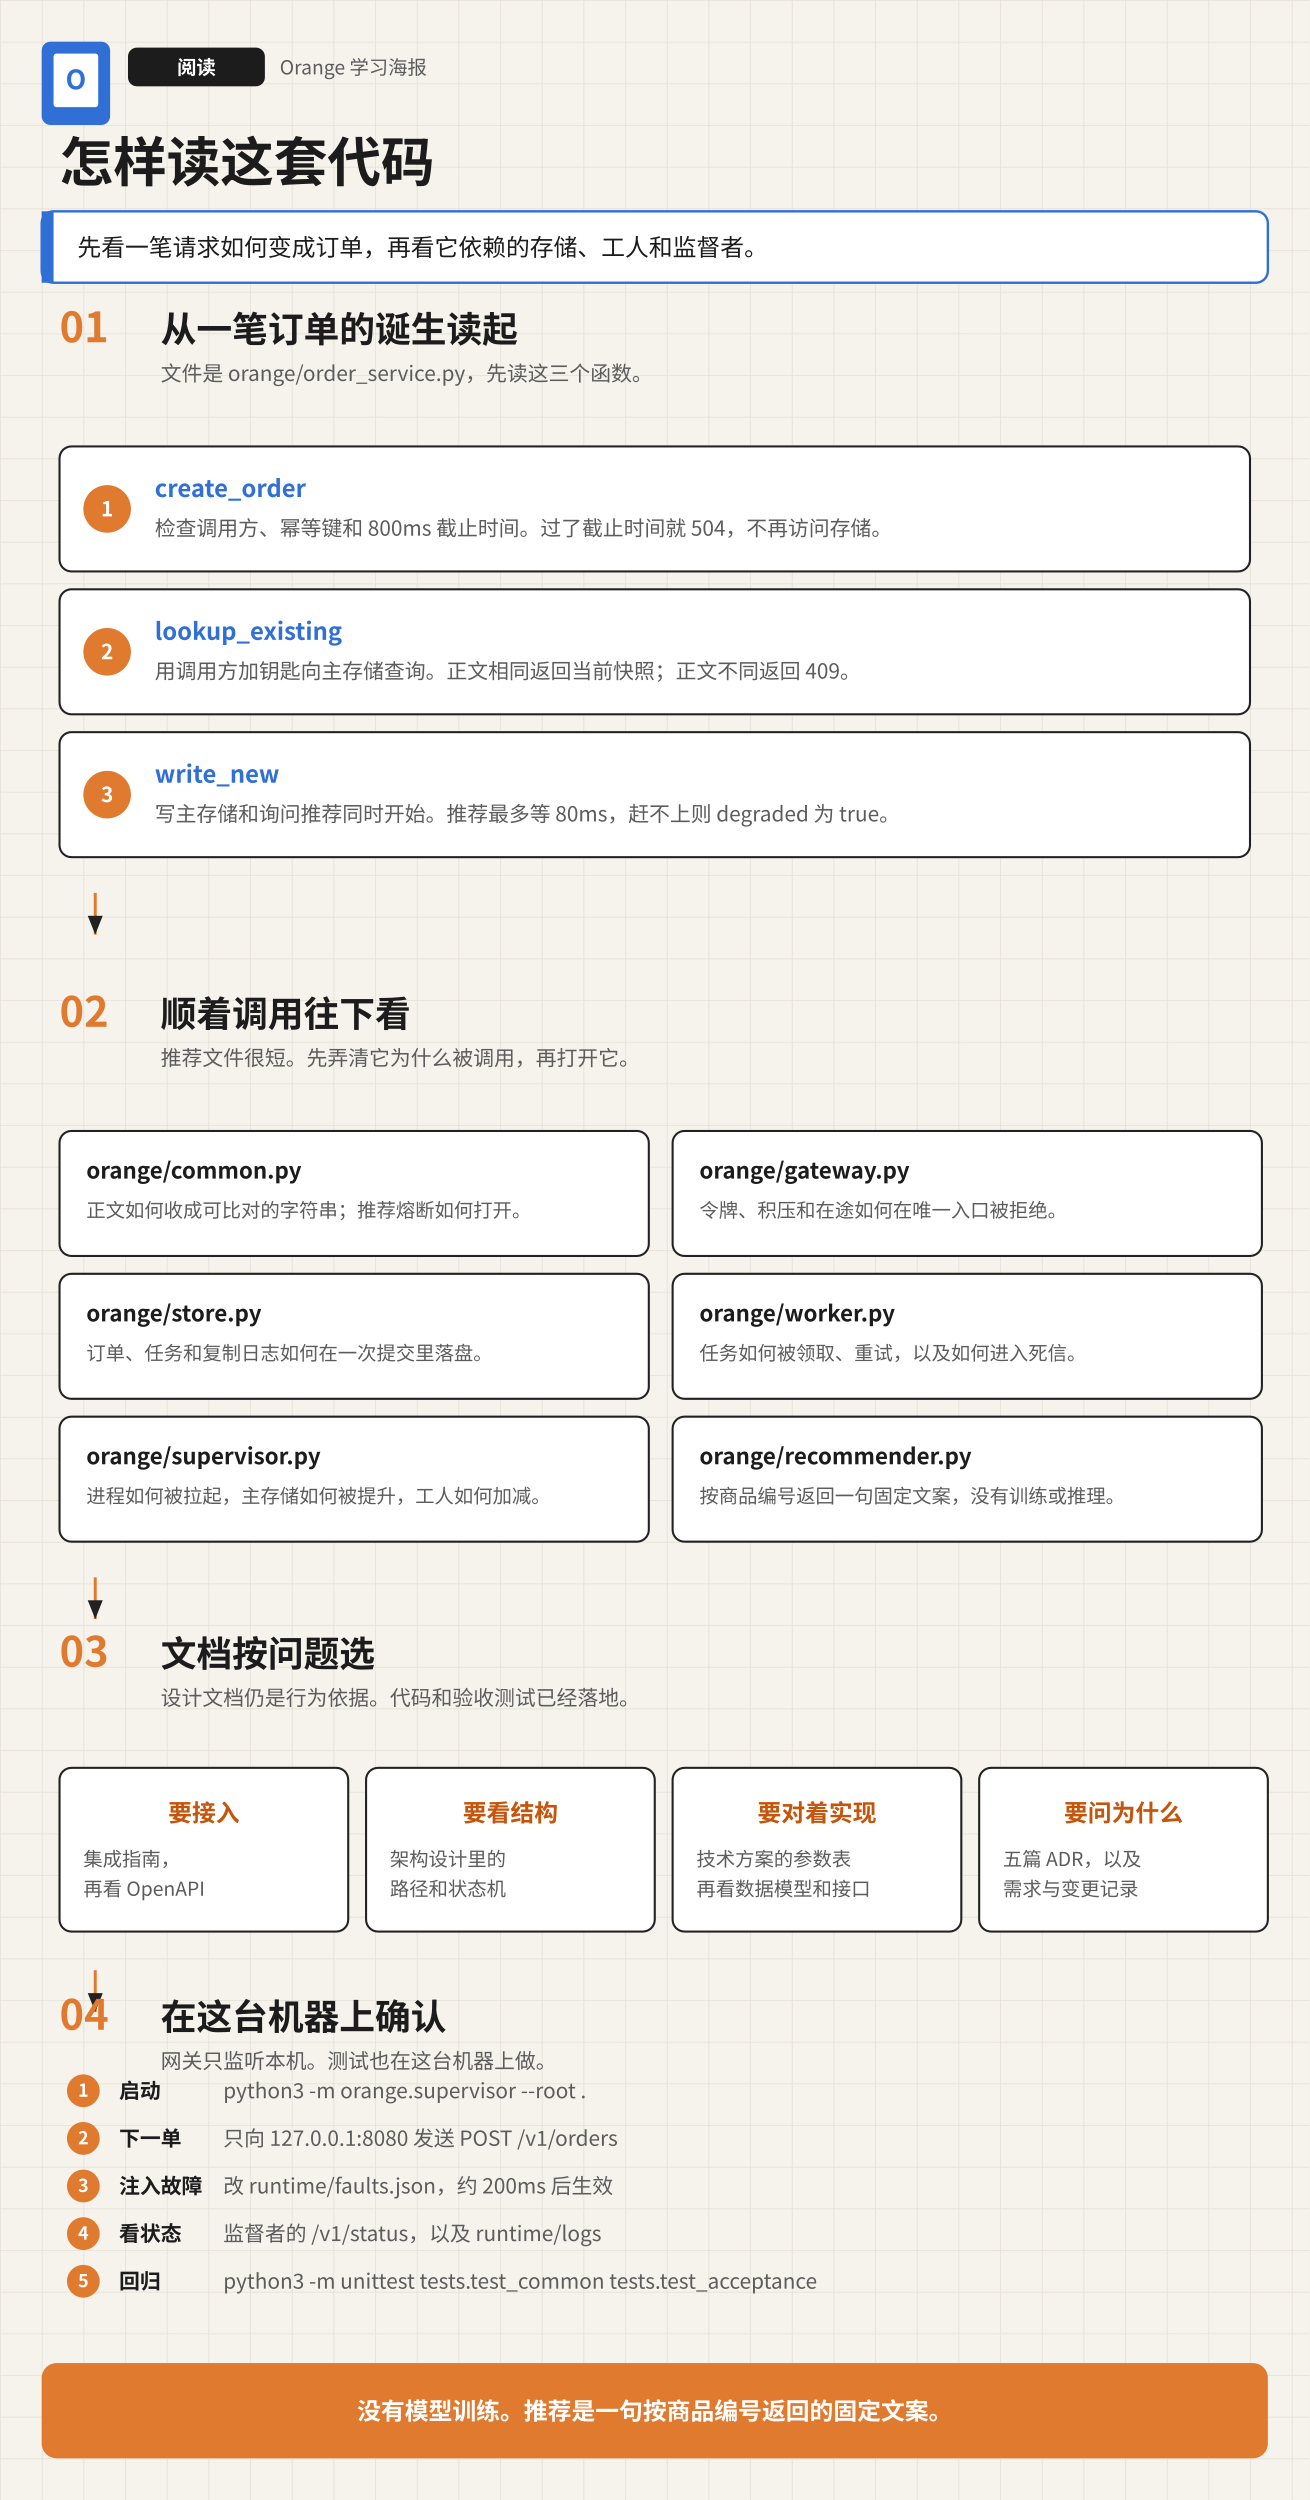
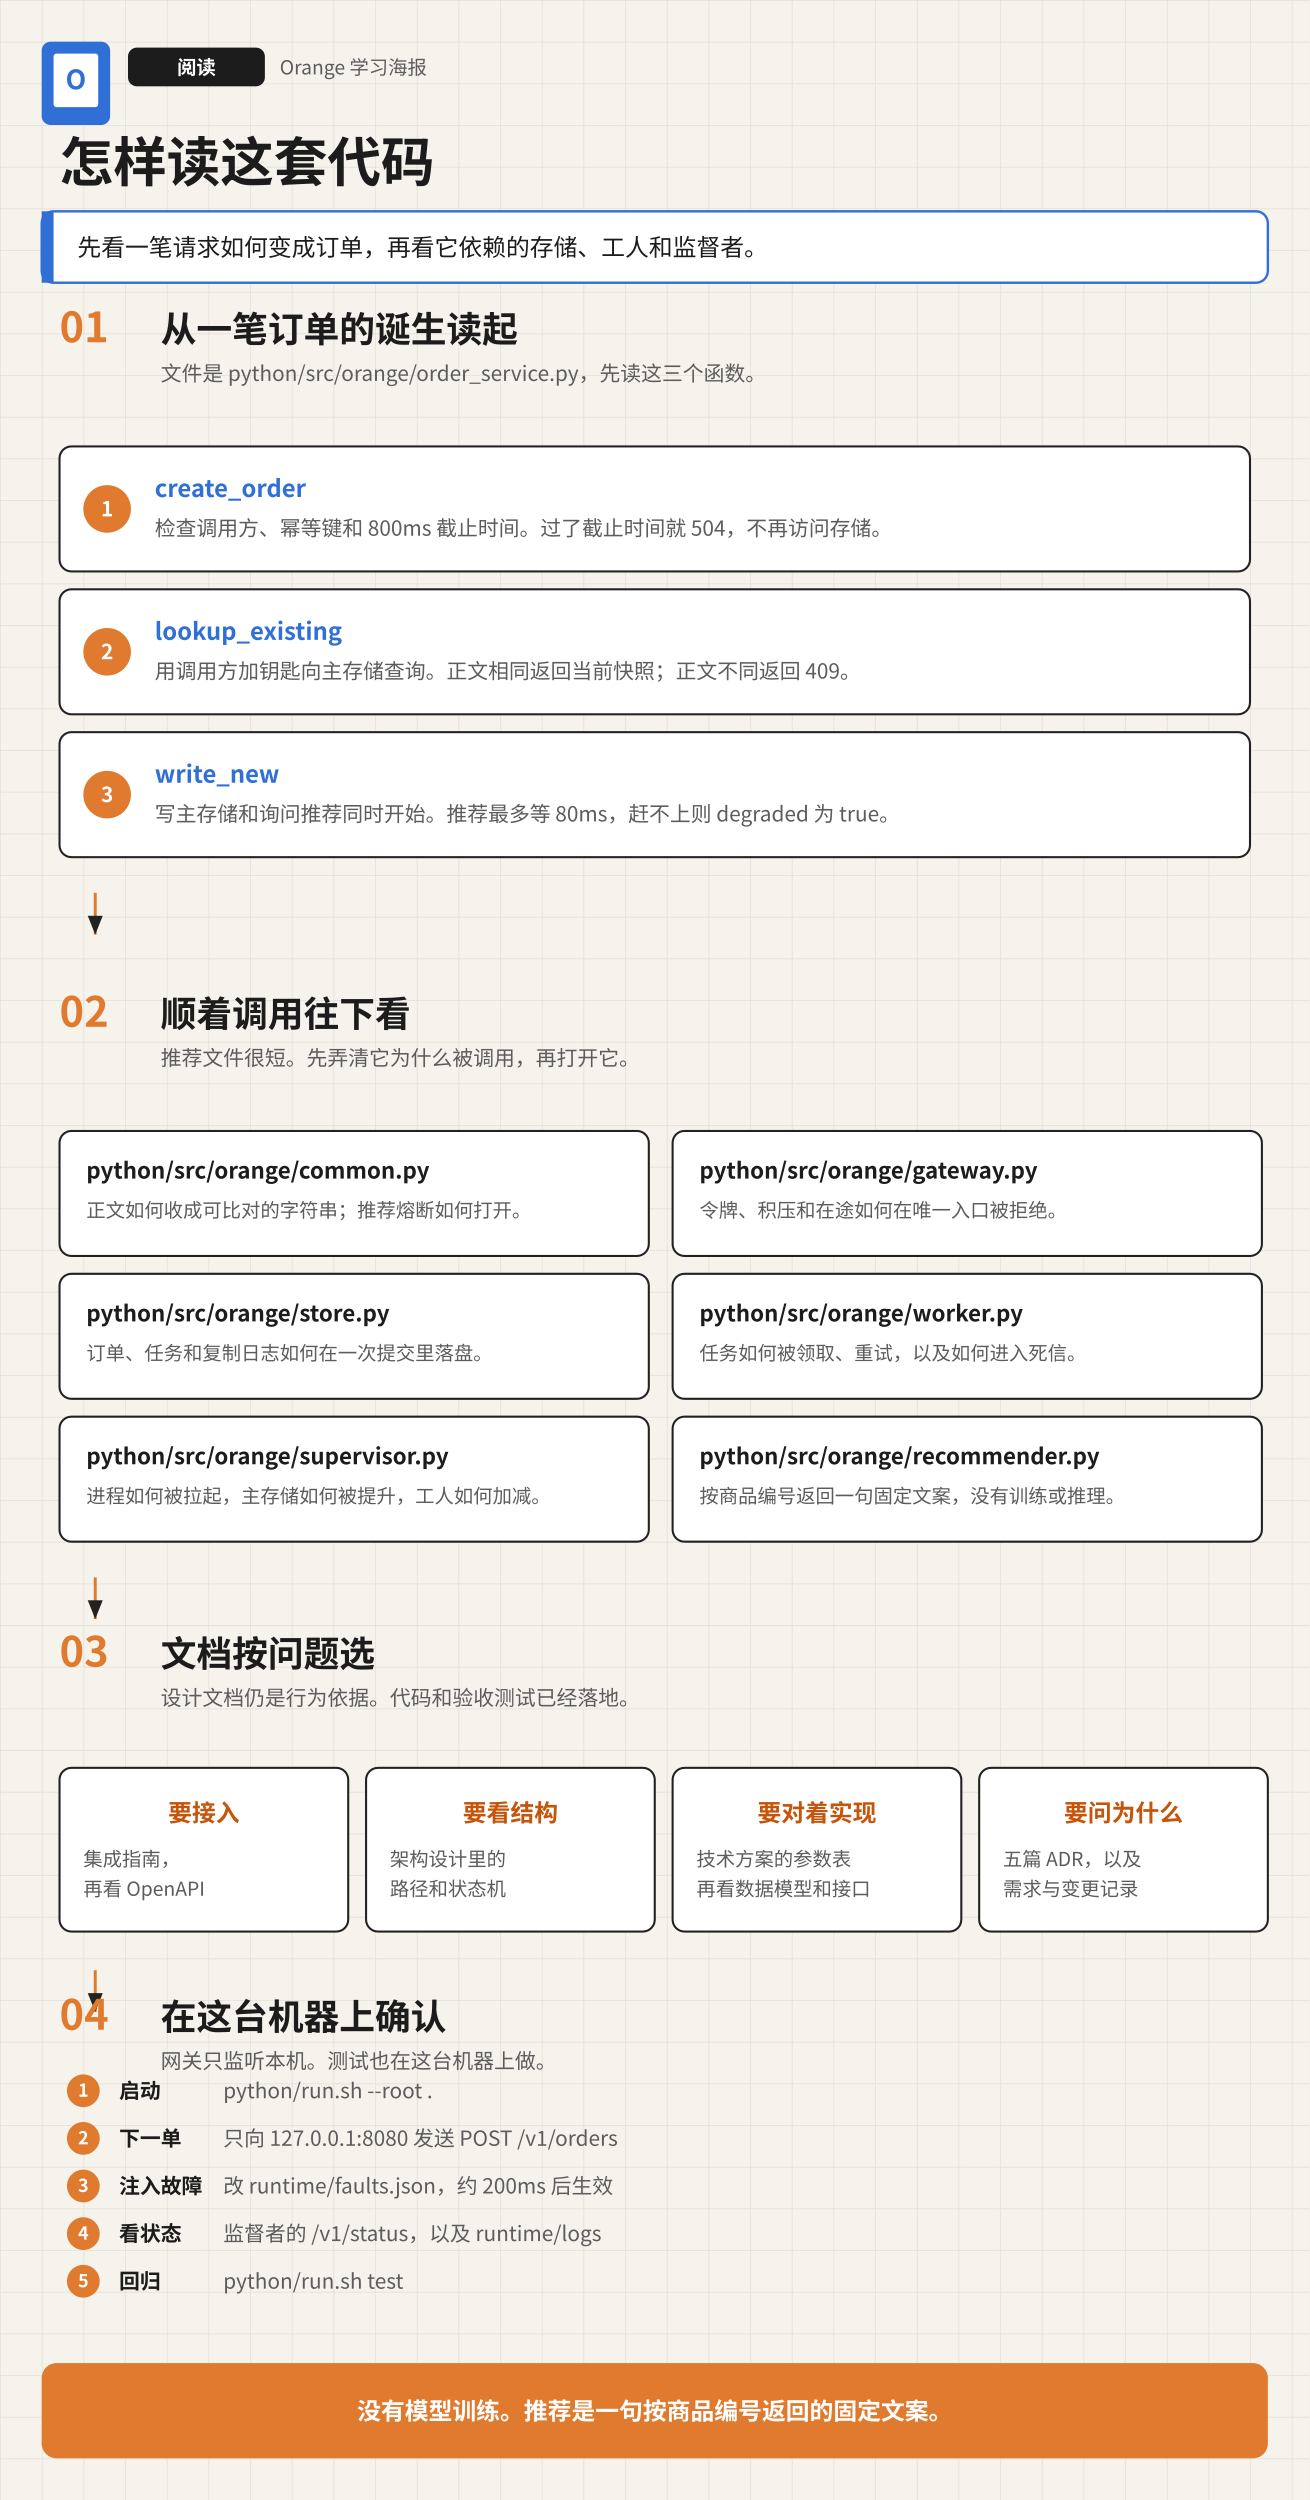
<svg xmlns="http://www.w3.org/2000/svg" viewBox="0 0 880 1680" width="880" height="1680" role="img">
  <defs>
    <pattern id="grid" width="28" height="28" patternUnits="userSpaceOnUse">
      <path d="M 28 0 L 0 0 0 28" fill="none" stroke="#e4e0d6" stroke-width="1" />
    </pattern>
    <marker id="arrow" viewBox="0 0 10 10" refX="9" refY="5" markerWidth="7" markerHeight="7" orient="auto">
      <path d="M 0 1.4 L 9 5 L 0 8.6 z" fill="#222222" />
    </marker>
    <marker id="arrow-muted" viewBox="0 0 10 10" refX="9" refY="5" markerWidth="7" markerHeight="7" orient="auto">
      <path d="M 0 1.4 L 9 5 L 0 8.6 z" fill="#777777" />
    </marker>
  </defs>
  <rect width="880" height="1680" fill="#f6f3ec" />
  <rect width="880" height="1680" fill="url(#grid)" />
  <rect x="28" y="28" width="46" height="56" rx="6" fill="#2f6fd6" />
  <rect x="36" y="36" width="30" height="36" rx="2" fill="#ffffff" />
  <text x="51" y="60" font-size="18" fill="#2f6fd6" text-anchor="middle" font-weight="700" font-family="Noto Sans CJK SC, Noto Sans CJK JP, sans-serif">O</text>
  <rect x="86" y="32" width="92" height="26" rx="6" fill="#1c1c1c" />
  <text x="132" y="50" font-size="13" fill="#ffffff" text-anchor="middle" font-weight="600" font-family="Noto Sans CJK SC, Noto Sans CJK JP, sans-serif">阅读</text>
  <text x="188" y="50" font-size="13" fill="#5c5c5c" text-anchor="start" font-weight="500" font-family="Noto Sans CJK SC, Noto Sans CJK JP, sans-serif">Orange 学习海报</text>
  <text x="40" y="122" font-size="36" fill="#1c1c1c" text-anchor="start" font-weight="700" font-family="Noto Sans CJK SC, Noto Sans CJK JP, sans-serif">怎样读这套代码</text>
  <rect x="28" y="142" width="824" height="48" rx="8" fill="#ffffff" stroke="#2f6fd6" stroke-width="1.6" />
  <rect x="28" y="142" width="8" height="48" fill="#2f6fd6" />
  <text x="52" y="172" font-size="16" fill="#1c1c1c" text-anchor="start" font-weight="500" font-family="Noto Sans CJK SC, Noto Sans CJK JP, sans-serif">先看一笔请求如何变成订单，再看它依赖的存储、工人和监督者。</text>
  <text x="40" y="230" font-size="28" fill="#e07a2f" text-anchor="start" font-weight="700" font-family="Noto Sans CJK SC, Noto Sans CJK JP, sans-serif">01</text>
  <text x="108" y="230" font-size="24" fill="#1c1c1c" text-anchor="start" font-weight="700" font-family="Noto Sans CJK SC, Noto Sans CJK JP, sans-serif">从一笔订单的诞生读起</text>
-   <text x="108" y="256" font-size="14" fill="#5c5c5c" text-anchor="start" font-weight="400" font-family="Noto Sans CJK SC, Noto Sans CJK JP, sans-serif">文件是 orange/order_service.py，先读这三个函数。</text>
+   <text x="108" y="256" font-size="14" fill="#5c5c5c" text-anchor="start" font-weight="400" font-family="Noto Sans CJK SC, Noto Sans CJK JP, sans-serif">文件是 python/src/orange/order_service.py，先读这三个函数。</text>
  <rect x="40" y="300" width="800" height="84" rx="8" fill="#ffffff" stroke="#222222" stroke-width="1.4" />
  <circle cx="72" cy="342" r="16" fill="#e07a2f" />
  <text x="72" y="347" font-size="14" fill="#fff" text-anchor="middle" font-weight="700" font-family="Noto Sans CJK SC, Noto Sans CJK JP, sans-serif">1</text>
  <text x="104" y="334" font-size="16" fill="#2f6fd6" text-anchor="start" font-weight="700" font-family="Noto Sans CJK SC, Noto Sans CJK JP, sans-serif">create_order</text>
  <text x="104" y="360" font-size="14" fill="#5c5c5c" text-anchor="start" font-weight="400" font-family="Noto Sans CJK SC, Noto Sans CJK JP, sans-serif">检查调用方、幂等键和 800ms 截止时间。过了截止时间就 504，不再访问存储。</text>
  <rect x="40" y="396" width="800" height="84" rx="8" fill="#ffffff" stroke="#222222" stroke-width="1.4" />
  <circle cx="72" cy="438" r="16" fill="#e07a2f" />
  <text x="72" y="443" font-size="14" fill="#fff" text-anchor="middle" font-weight="700" font-family="Noto Sans CJK SC, Noto Sans CJK JP, sans-serif">2</text>
  <text x="104" y="430" font-size="16" fill="#2f6fd6" text-anchor="start" font-weight="700" font-family="Noto Sans CJK SC, Noto Sans CJK JP, sans-serif">lookup_existing</text>
  <text x="104" y="456" font-size="14" fill="#5c5c5c" text-anchor="start" font-weight="400" font-family="Noto Sans CJK SC, Noto Sans CJK JP, sans-serif">用调用方加钥匙向主存储查询。正文相同返回当前快照；正文不同返回 409。</text>
  <rect x="40" y="492" width="800" height="84" rx="8" fill="#ffffff" stroke="#222222" stroke-width="1.4" />
  <circle cx="72" cy="534" r="16" fill="#e07a2f" />
  <text x="72" y="539" font-size="14" fill="#fff" text-anchor="middle" font-weight="700" font-family="Noto Sans CJK SC, Noto Sans CJK JP, sans-serif">3</text>
  <text x="104" y="526" font-size="16" fill="#2f6fd6" text-anchor="start" font-weight="700" font-family="Noto Sans CJK SC, Noto Sans CJK JP, sans-serif">write_new</text>
  <text x="104" y="552" font-size="14" fill="#5c5c5c" text-anchor="start" font-weight="400" font-family="Noto Sans CJK SC, Noto Sans CJK JP, sans-serif">写主存储和询问推荐同时开始。推荐最多等 80ms，赶不上则 degraded 为 true。</text>
  <line x1="64" y1="600" x2="64" y2="628" stroke="#e07a2f" stroke-width="2" marker-end="url(#arrow)" />
  <text x="40" y="690" font-size="28" fill="#e07a2f" text-anchor="start" font-weight="700" font-family="Noto Sans CJK SC, Noto Sans CJK JP, sans-serif">02</text>
  <text x="108" y="690" font-size="24" fill="#1c1c1c" text-anchor="start" font-weight="700" font-family="Noto Sans CJK SC, Noto Sans CJK JP, sans-serif">顺着调用往下看</text>
  <text x="108" y="716" font-size="14" fill="#5c5c5c" text-anchor="start" font-weight="400" font-family="Noto Sans CJK SC, Noto Sans CJK JP, sans-serif">推荐文件很短。先弄清它为什么被调用，再打开它。</text>
  <rect x="40" y="760" width="396" height="84" rx="8" fill="#ffffff" stroke="#222222" stroke-width="1.4" />
-   <text x="58" y="792" font-size="15" fill="#1c1c1c" text-anchor="start" font-weight="700" font-family="Noto Sans CJK SC, Noto Sans CJK JP, sans-serif">orange/common.py</text>
+   <text x="58" y="792" font-size="15" fill="#1c1c1c" text-anchor="start" font-weight="700" font-family="Noto Sans CJK SC, Noto Sans CJK JP, sans-serif">python/src/orange/common.py</text>
  <text x="58" y="818" font-size="13" fill="#5c5c5c" text-anchor="start" font-weight="400" font-family="Noto Sans CJK SC, Noto Sans CJK JP, sans-serif">正文如何收成可比对的字符串；推荐熔断如何打开。</text>
  <rect x="452" y="760" width="396" height="84" rx="8" fill="#ffffff" stroke="#222222" stroke-width="1.4" />
-   <text x="470" y="792" font-size="15" fill="#1c1c1c" text-anchor="start" font-weight="700" font-family="Noto Sans CJK SC, Noto Sans CJK JP, sans-serif">orange/gateway.py</text>
+   <text x="470" y="792" font-size="15" fill="#1c1c1c" text-anchor="start" font-weight="700" font-family="Noto Sans CJK SC, Noto Sans CJK JP, sans-serif">python/src/orange/gateway.py</text>
  <text x="470" y="818" font-size="13" fill="#5c5c5c" text-anchor="start" font-weight="400" font-family="Noto Sans CJK SC, Noto Sans CJK JP, sans-serif">令牌、积压和在途如何在唯一入口被拒绝。</text>
  <rect x="40" y="856" width="396" height="84" rx="8" fill="#ffffff" stroke="#222222" stroke-width="1.4" />
-   <text x="58" y="888" font-size="15" fill="#1c1c1c" text-anchor="start" font-weight="700" font-family="Noto Sans CJK SC, Noto Sans CJK JP, sans-serif">orange/store.py</text>
+   <text x="58" y="888" font-size="15" fill="#1c1c1c" text-anchor="start" font-weight="700" font-family="Noto Sans CJK SC, Noto Sans CJK JP, sans-serif">python/src/orange/store.py</text>
  <text x="58" y="914" font-size="13" fill="#5c5c5c" text-anchor="start" font-weight="400" font-family="Noto Sans CJK SC, Noto Sans CJK JP, sans-serif">订单、任务和复制日志如何在一次提交里落盘。</text>
  <rect x="452" y="856" width="396" height="84" rx="8" fill="#ffffff" stroke="#222222" stroke-width="1.4" />
-   <text x="470" y="888" font-size="15" fill="#1c1c1c" text-anchor="start" font-weight="700" font-family="Noto Sans CJK SC, Noto Sans CJK JP, sans-serif">orange/worker.py</text>
+   <text x="470" y="888" font-size="15" fill="#1c1c1c" text-anchor="start" font-weight="700" font-family="Noto Sans CJK SC, Noto Sans CJK JP, sans-serif">python/src/orange/worker.py</text>
  <text x="470" y="914" font-size="13" fill="#5c5c5c" text-anchor="start" font-weight="400" font-family="Noto Sans CJK SC, Noto Sans CJK JP, sans-serif">任务如何被领取、重试，以及如何进入死信。</text>
  <rect x="40" y="952" width="396" height="84" rx="8" fill="#ffffff" stroke="#222222" stroke-width="1.4" />
-   <text x="58" y="984" font-size="15" fill="#1c1c1c" text-anchor="start" font-weight="700" font-family="Noto Sans CJK SC, Noto Sans CJK JP, sans-serif">orange/supervisor.py</text>
+   <text x="58" y="984" font-size="15" fill="#1c1c1c" text-anchor="start" font-weight="700" font-family="Noto Sans CJK SC, Noto Sans CJK JP, sans-serif">python/src/orange/supervisor.py</text>
  <text x="58" y="1010" font-size="13" fill="#5c5c5c" text-anchor="start" font-weight="400" font-family="Noto Sans CJK SC, Noto Sans CJK JP, sans-serif">进程如何被拉起，主存储如何被提升，工人如何加减。</text>
  <rect x="452" y="952" width="396" height="84" rx="8" fill="#ffffff" stroke="#222222" stroke-width="1.4" />
-   <text x="470" y="984" font-size="15" fill="#1c1c1c" text-anchor="start" font-weight="700" font-family="Noto Sans CJK SC, Noto Sans CJK JP, sans-serif">orange/recommender.py</text>
+   <text x="470" y="984" font-size="15" fill="#1c1c1c" text-anchor="start" font-weight="700" font-family="Noto Sans CJK SC, Noto Sans CJK JP, sans-serif">python/src/orange/recommender.py</text>
  <text x="470" y="1010" font-size="13" fill="#5c5c5c" text-anchor="start" font-weight="400" font-family="Noto Sans CJK SC, Noto Sans CJK JP, sans-serif">按商品编号返回一句固定文案，没有训练或推理。</text>
  <line x1="64" y1="1060" x2="64" y2="1088" stroke="#e07a2f" stroke-width="2" marker-end="url(#arrow)" />
  <text x="40" y="1120" font-size="28" fill="#e07a2f" text-anchor="start" font-weight="700" font-family="Noto Sans CJK SC, Noto Sans CJK JP, sans-serif">03</text>
  <text x="108" y="1120" font-size="24" fill="#1c1c1c" text-anchor="start" font-weight="700" font-family="Noto Sans CJK SC, Noto Sans CJK JP, sans-serif">文档按问题选</text>
  <text x="108" y="1146" font-size="14" fill="#5c5c5c" text-anchor="start" font-weight="400" font-family="Noto Sans CJK SC, Noto Sans CJK JP, sans-serif">设计文档仍是行为依据。代码和验收测试已经落地。</text>
  <rect x="40" y="1188" width="194" height="110" rx="8" fill="#ffffff" stroke="#222222" stroke-width="1.4" />
  <text x="137" y="1224" font-size="16" fill="#c4550a" text-anchor="middle" font-weight="700" font-family="Noto Sans CJK SC, Noto Sans CJK JP, sans-serif">要接入</text>
  <text x="56" y="1254" font-size="13" fill="#5c5c5c" text-anchor="start" font-weight="400" font-family="Noto Sans CJK SC, Noto Sans CJK JP, sans-serif">集成指南，</text>
  <text x="56" y="1274" font-size="13" fill="#5c5c5c" text-anchor="start" font-weight="400" font-family="Noto Sans CJK SC, Noto Sans CJK JP, sans-serif">再看 OpenAPI</text>
  <rect x="246" y="1188" width="194" height="110" rx="8" fill="#ffffff" stroke="#222222" stroke-width="1.4" />
  <text x="343" y="1224" font-size="16" fill="#c4550a" text-anchor="middle" font-weight="700" font-family="Noto Sans CJK SC, Noto Sans CJK JP, sans-serif">要看结构</text>
  <text x="262" y="1254" font-size="13" fill="#5c5c5c" text-anchor="start" font-weight="400" font-family="Noto Sans CJK SC, Noto Sans CJK JP, sans-serif">架构设计里的</text>
  <text x="262" y="1274" font-size="13" fill="#5c5c5c" text-anchor="start" font-weight="400" font-family="Noto Sans CJK SC, Noto Sans CJK JP, sans-serif">路径和状态机</text>
  <rect x="452" y="1188" width="194" height="110" rx="8" fill="#ffffff" stroke="#222222" stroke-width="1.4" />
  <text x="549" y="1224" font-size="16" fill="#c4550a" text-anchor="middle" font-weight="700" font-family="Noto Sans CJK SC, Noto Sans CJK JP, sans-serif">要对着实现</text>
  <text x="468" y="1254" font-size="13" fill="#5c5c5c" text-anchor="start" font-weight="400" font-family="Noto Sans CJK SC, Noto Sans CJK JP, sans-serif">技术方案的参数表</text>
  <text x="468" y="1274" font-size="13" fill="#5c5c5c" text-anchor="start" font-weight="400" font-family="Noto Sans CJK SC, Noto Sans CJK JP, sans-serif">再看数据模型和接口</text>
  <rect x="658" y="1188" width="194" height="110" rx="8" fill="#ffffff" stroke="#222222" stroke-width="1.4" />
  <text x="755" y="1224" font-size="16" fill="#c4550a" text-anchor="middle" font-weight="700" font-family="Noto Sans CJK SC, Noto Sans CJK JP, sans-serif">要问为什么</text>
  <text x="674" y="1254" font-size="13" fill="#5c5c5c" text-anchor="start" font-weight="400" font-family="Noto Sans CJK SC, Noto Sans CJK JP, sans-serif">五篇 ADR，以及</text>
  <text x="674" y="1274" font-size="13" fill="#5c5c5c" text-anchor="start" font-weight="400" font-family="Noto Sans CJK SC, Noto Sans CJK JP, sans-serif">需求与变更记录</text>
  <line x1="64" y1="1324" x2="64" y2="1352" stroke="#e07a2f" stroke-width="2" marker-end="url(#arrow)" />
  <text x="40" y="1364" font-size="28" fill="#e07a2f" text-anchor="start" font-weight="700" font-family="Noto Sans CJK SC, Noto Sans CJK JP, sans-serif">04</text>
  <text x="108" y="1364" font-size="24" fill="#1c1c1c" text-anchor="start" font-weight="700" font-family="Noto Sans CJK SC, Noto Sans CJK JP, sans-serif">在这台机器上确认</text>
  <text x="108" y="1390" font-size="14" fill="#5c5c5c" text-anchor="start" font-weight="400" font-family="Noto Sans CJK SC, Noto Sans CJK JP, sans-serif">网关只监听本机。测试也在这台机器上做。</text>
  <circle cx="56" cy="1405" r="11" fill="#e07a2f" />
  <text x="56" y="1409" font-size="12" fill="#fff" text-anchor="middle" font-weight="700" font-family="Noto Sans CJK SC, Noto Sans CJK JP, sans-serif">1</text>
  <text x="80" y="1410" font-size="14" fill="#1c1c1c" text-anchor="start" font-weight="700" font-family="Noto Sans CJK SC, Noto Sans CJK JP, sans-serif">启动</text>
-   <text x="150" y="1410" font-size="14" fill="#5c5c5c" text-anchor="start" font-weight="400" font-family="Noto Sans CJK SC, Noto Sans CJK JP, sans-serif">python3 -m orange.supervisor --root .</text>
+   <text x="150" y="1410" font-size="14" fill="#5c5c5c" text-anchor="start" font-weight="400" font-family="Noto Sans CJK SC, Noto Sans CJK JP, sans-serif">python/run.sh --root .</text>
  <circle cx="56" cy="1437" r="11" fill="#e07a2f" />
  <text x="56" y="1441" font-size="12" fill="#fff" text-anchor="middle" font-weight="700" font-family="Noto Sans CJK SC, Noto Sans CJK JP, sans-serif">2</text>
  <text x="80" y="1442" font-size="14" fill="#1c1c1c" text-anchor="start" font-weight="700" font-family="Noto Sans CJK SC, Noto Sans CJK JP, sans-serif">下一单</text>
  <text x="150" y="1442" font-size="14" fill="#5c5c5c" text-anchor="start" font-weight="400" font-family="Noto Sans CJK SC, Noto Sans CJK JP, sans-serif">只向 127.0.0.1:8080 发送 POST /v1/orders</text>
  <circle cx="56" cy="1469" r="11" fill="#e07a2f" />
  <text x="56" y="1473" font-size="12" fill="#fff" text-anchor="middle" font-weight="700" font-family="Noto Sans CJK SC, Noto Sans CJK JP, sans-serif">3</text>
  <text x="80" y="1474" font-size="14" fill="#1c1c1c" text-anchor="start" font-weight="700" font-family="Noto Sans CJK SC, Noto Sans CJK JP, sans-serif">注入故障</text>
  <text x="150" y="1474" font-size="14" fill="#5c5c5c" text-anchor="start" font-weight="400" font-family="Noto Sans CJK SC, Noto Sans CJK JP, sans-serif">改 runtime/faults.json，约 200ms 后生效</text>
  <circle cx="56" cy="1501" r="11" fill="#e07a2f" />
  <text x="56" y="1505" font-size="12" fill="#fff" text-anchor="middle" font-weight="700" font-family="Noto Sans CJK SC, Noto Sans CJK JP, sans-serif">4</text>
  <text x="80" y="1506" font-size="14" fill="#1c1c1c" text-anchor="start" font-weight="700" font-family="Noto Sans CJK SC, Noto Sans CJK JP, sans-serif">看状态</text>
  <text x="150" y="1506" font-size="14" fill="#5c5c5c" text-anchor="start" font-weight="400" font-family="Noto Sans CJK SC, Noto Sans CJK JP, sans-serif">监督者的 /v1/status，以及 runtime/logs</text>
  <circle cx="56" cy="1533" r="11" fill="#e07a2f" />
  <text x="56" y="1537" font-size="12" fill="#fff" text-anchor="middle" font-weight="700" font-family="Noto Sans CJK SC, Noto Sans CJK JP, sans-serif">5</text>
  <text x="80" y="1538" font-size="14" fill="#1c1c1c" text-anchor="start" font-weight="700" font-family="Noto Sans CJK SC, Noto Sans CJK JP, sans-serif">回归</text>
-   <text x="150" y="1538" font-size="14" fill="#5c5c5c" text-anchor="start" font-weight="400" font-family="Noto Sans CJK SC, Noto Sans CJK JP, sans-serif">python3 -m unittest tests.test_common tests.test_acceptance</text>
+   <text x="150" y="1538" font-size="14" fill="#5c5c5c" text-anchor="start" font-weight="400" font-family="Noto Sans CJK SC, Noto Sans CJK JP, sans-serif">python/run.sh test</text>
  <rect x="28" y="1588" width="824" height="64" rx="10" fill="#e07a2f" />
  <text x="440" y="1626" font-size="16" fill="#ffffff" text-anchor="middle" font-weight="600" font-family="Noto Sans CJK SC, Noto Sans CJK JP, sans-serif">没有模型训练。推荐是一句按商品编号返回的固定文案。</text>
</svg>
